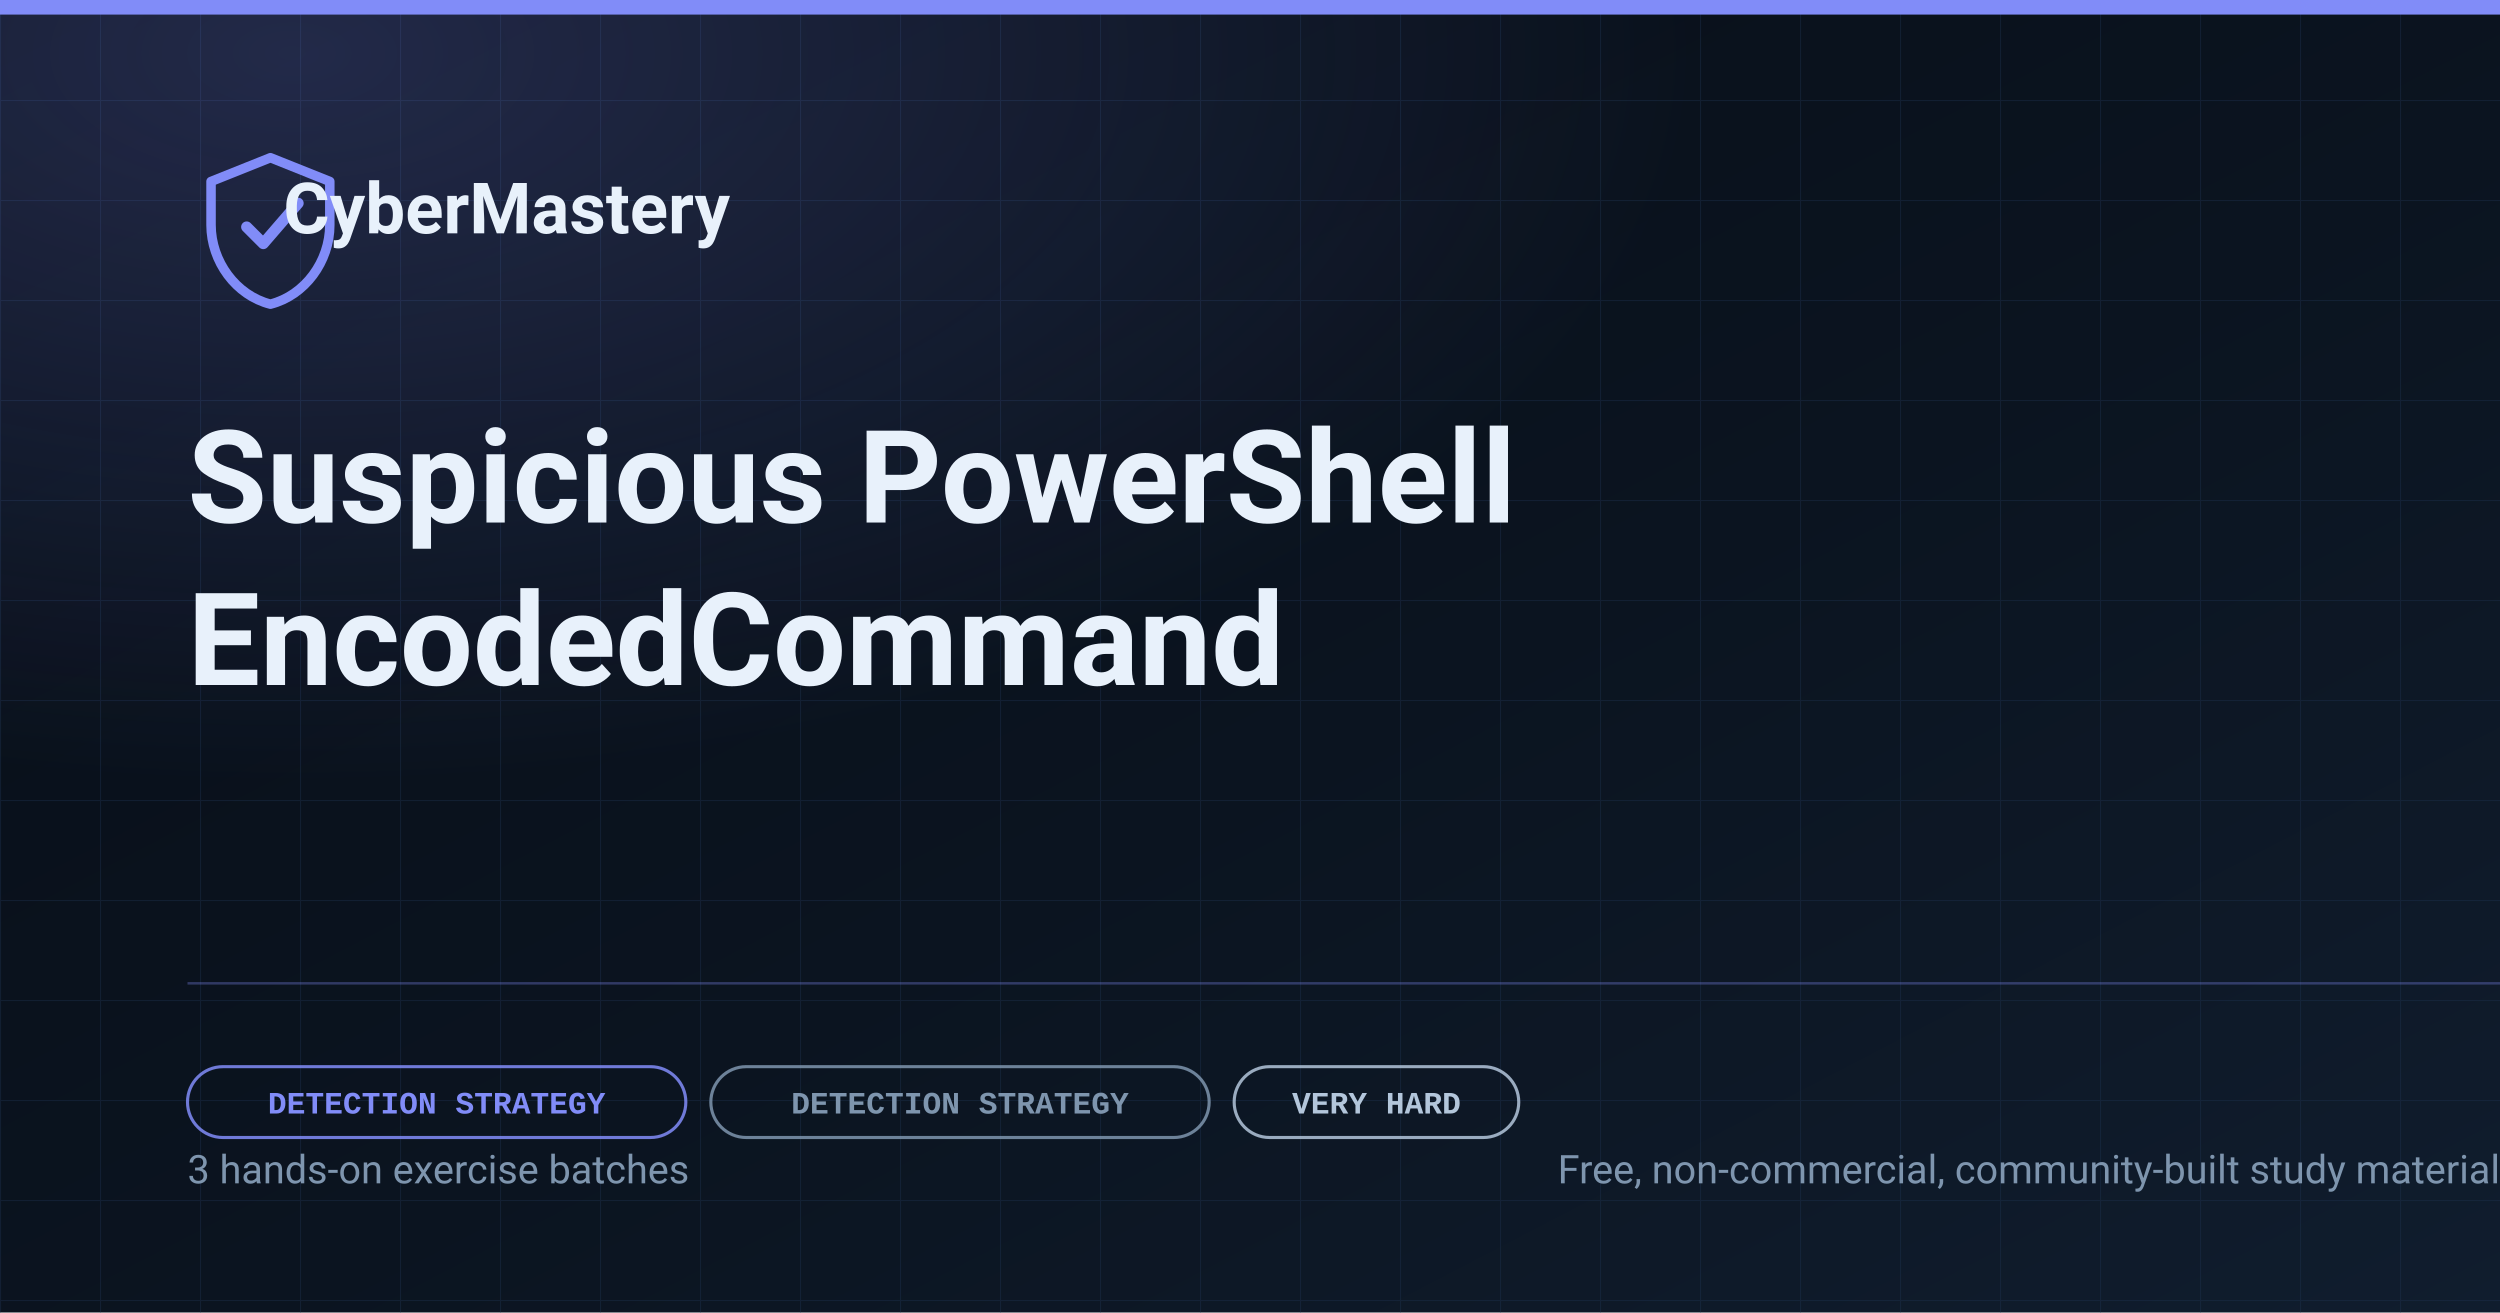
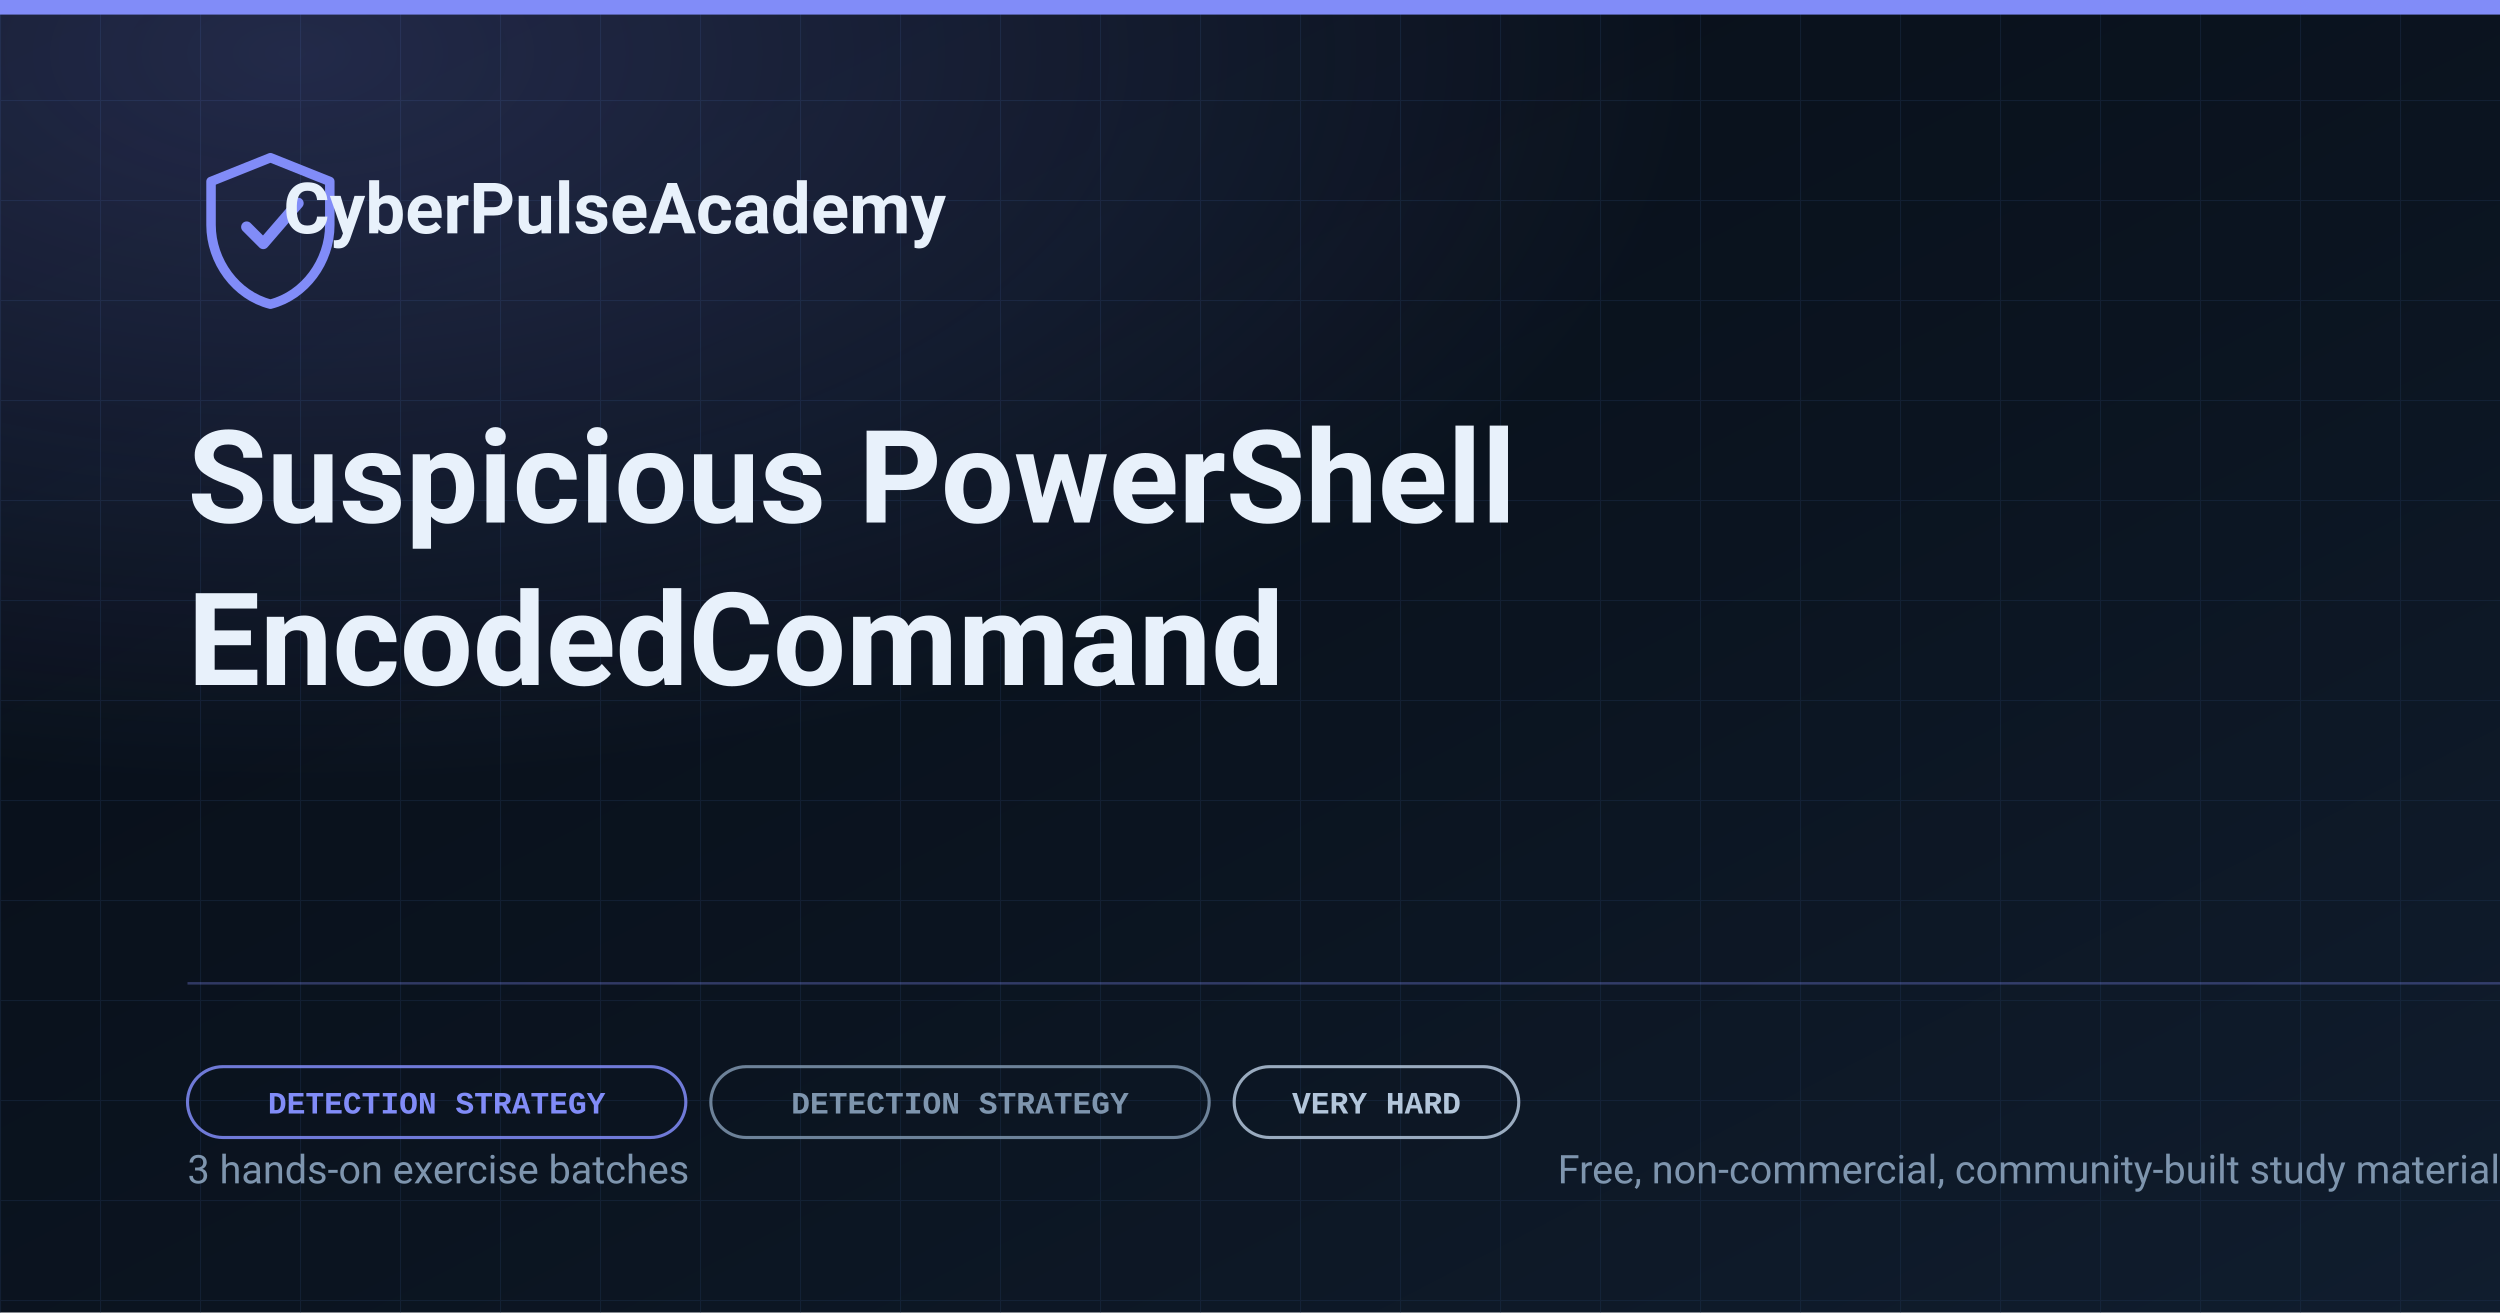
- <svg xmlns="http://www.w3.org/2000/svg" width="1200" height="630" viewBox="0 0 1200 630" role="img" aria-label="CyberMastery study topic">
+ <svg xmlns="http://www.w3.org/2000/svg" width="1200" height="630" viewBox="0 0 1200 630" role="img" aria-label="CyberPulseAcademy study topic">
  <defs>
    <linearGradient id="cmOGBg" x1="0" y1="0" x2="1" y2="1">
      <stop offset="0%" stop-color="#070d16" />
      <stop offset="55%" stop-color="#0b1420" />
      <stop offset="100%" stop-color="#101d2e" />
    </linearGradient>
    <radialGradient id="cmOGGlow" cx="0.12" cy="0.04" r="0.9">
      <stop offset="0%" stop-color="#818cf8" stop-opacity="0.22" />
      <stop offset="62%" stop-color="#818cf8" stop-opacity="0" />
    </radialGradient>
    <pattern id="cmOGGrid" width="48" height="48" patternUnits="userSpaceOnUse">
      <path d="M48 0H0v48" fill="none" stroke="#1e3350" stroke-width="1" opacity="0.4" />
    </pattern>
  </defs>
  <rect width="1200" height="630" fill="url(#cmOGBg)" />
  <rect width="1200" height="630" fill="url(#cmOGGrid)" />
  <rect width="1200" height="630" fill="url(#cmOGGlow)" />
  <rect x="0" y="0" width="1200" height="7" fill="#818cf8" />
  <g transform="translate(88,70) scale(1.9)">
    <path d="M22 3 7 9v11c0 9.2 6.3 17.8 15 20 8.7-2.2 15-10.8 15-20V9l-15-6z" fill="none" stroke="#818cf8" stroke-width="2.4" stroke-linejoin="round" />
    <path d="M16 20.5l4.2 4.2L29 14.5" fill="none" stroke="#818cf8" stroke-width="2.8" stroke-linecap="round" stroke-linejoin="round" />
  </g>
-   <text x="136" y="112" font-family="system-ui,-apple-system,'Segoe UI',Roboto,Arial,sans-serif" font-size="34" font-weight="700" fill="#e8f1fb">CyberMastery</text>
+   <text x="136" y="112" font-family="system-ui,-apple-system,'Segoe UI',Roboto,Arial,sans-serif" font-size="34" font-weight="700" fill="#e8f1fb">CyberPulseAcademy</text>
  <text x="90.0" y="250.8" font-family="system-ui,-apple-system,'Segoe UI',Roboto,'Helvetica Neue',Arial,sans-serif" font-size="62.0" font-weight="700" fill="#e8f1fb">Suspicious PowerShell</text>
  <text x="90.0" y="328.8" font-family="system-ui,-apple-system,'Segoe UI',Roboto,'Helvetica Neue',Arial,sans-serif" font-size="62.0" font-weight="700" fill="#e8f1fb">EncodedCommand</text>
  <line x1="90.0" y1="472.0" x2="1200" y2="472.0" stroke="#818cf8" stroke-width="1.2" opacity="0.32" />
  <rect x="90.0" y="512.0" width="239.2" height="34.0" rx="17.0" fill="none" stroke="#818cf8" stroke-width="1.5" opacity="0.85" />
  <text x="209.6" y="534.5" text-anchor="middle" font-family="ui-monospace,SFMono-Regular,Menlo,Consolas,'Liberation Mono',monospace" font-size="15.0" font-weight="700" fill="#818cf8">DETECTION STRATEGY</text>
  <rect x="341.2" y="512.0" width="239.2" height="34.0" rx="17.0" fill="none" stroke="#7e95ae" stroke-width="1.5" opacity="0.85" />
  <text x="460.8" y="534.5" text-anchor="middle" font-family="ui-monospace,SFMono-Regular,Menlo,Consolas,'Liberation Mono',monospace" font-size="15.0" font-weight="700" fill="#7e95ae">DETECTION STRATEGY</text>
  <rect x="592.4" y="512.0" width="136.6" height="34.0" rx="17.0" fill="none" stroke="#b3c6db" stroke-width="1.5" opacity="0.85" />
  <text x="660.7" y="534.5" text-anchor="middle" font-family="ui-monospace,SFMono-Regular,Menlo,Consolas,'Liberation Mono',monospace" font-size="15.0" font-weight="700" fill="#b3c6db">VERY HARD</text>
  <text x="90.0" y="568.0" font-family="system-ui,-apple-system,'Segoe UI',Roboto,Arial,sans-serif" font-size="19" fill="#7e95ae">3 hands-on exercise batches</text>
  <text x="1200" y="568.0" text-anchor="end" font-family="system-ui,-apple-system,'Segoe UI',Roboto,Arial,sans-serif" font-size="19" fill="#7e95ae">Free, non-commercial, community-built study material</text>
</svg>
